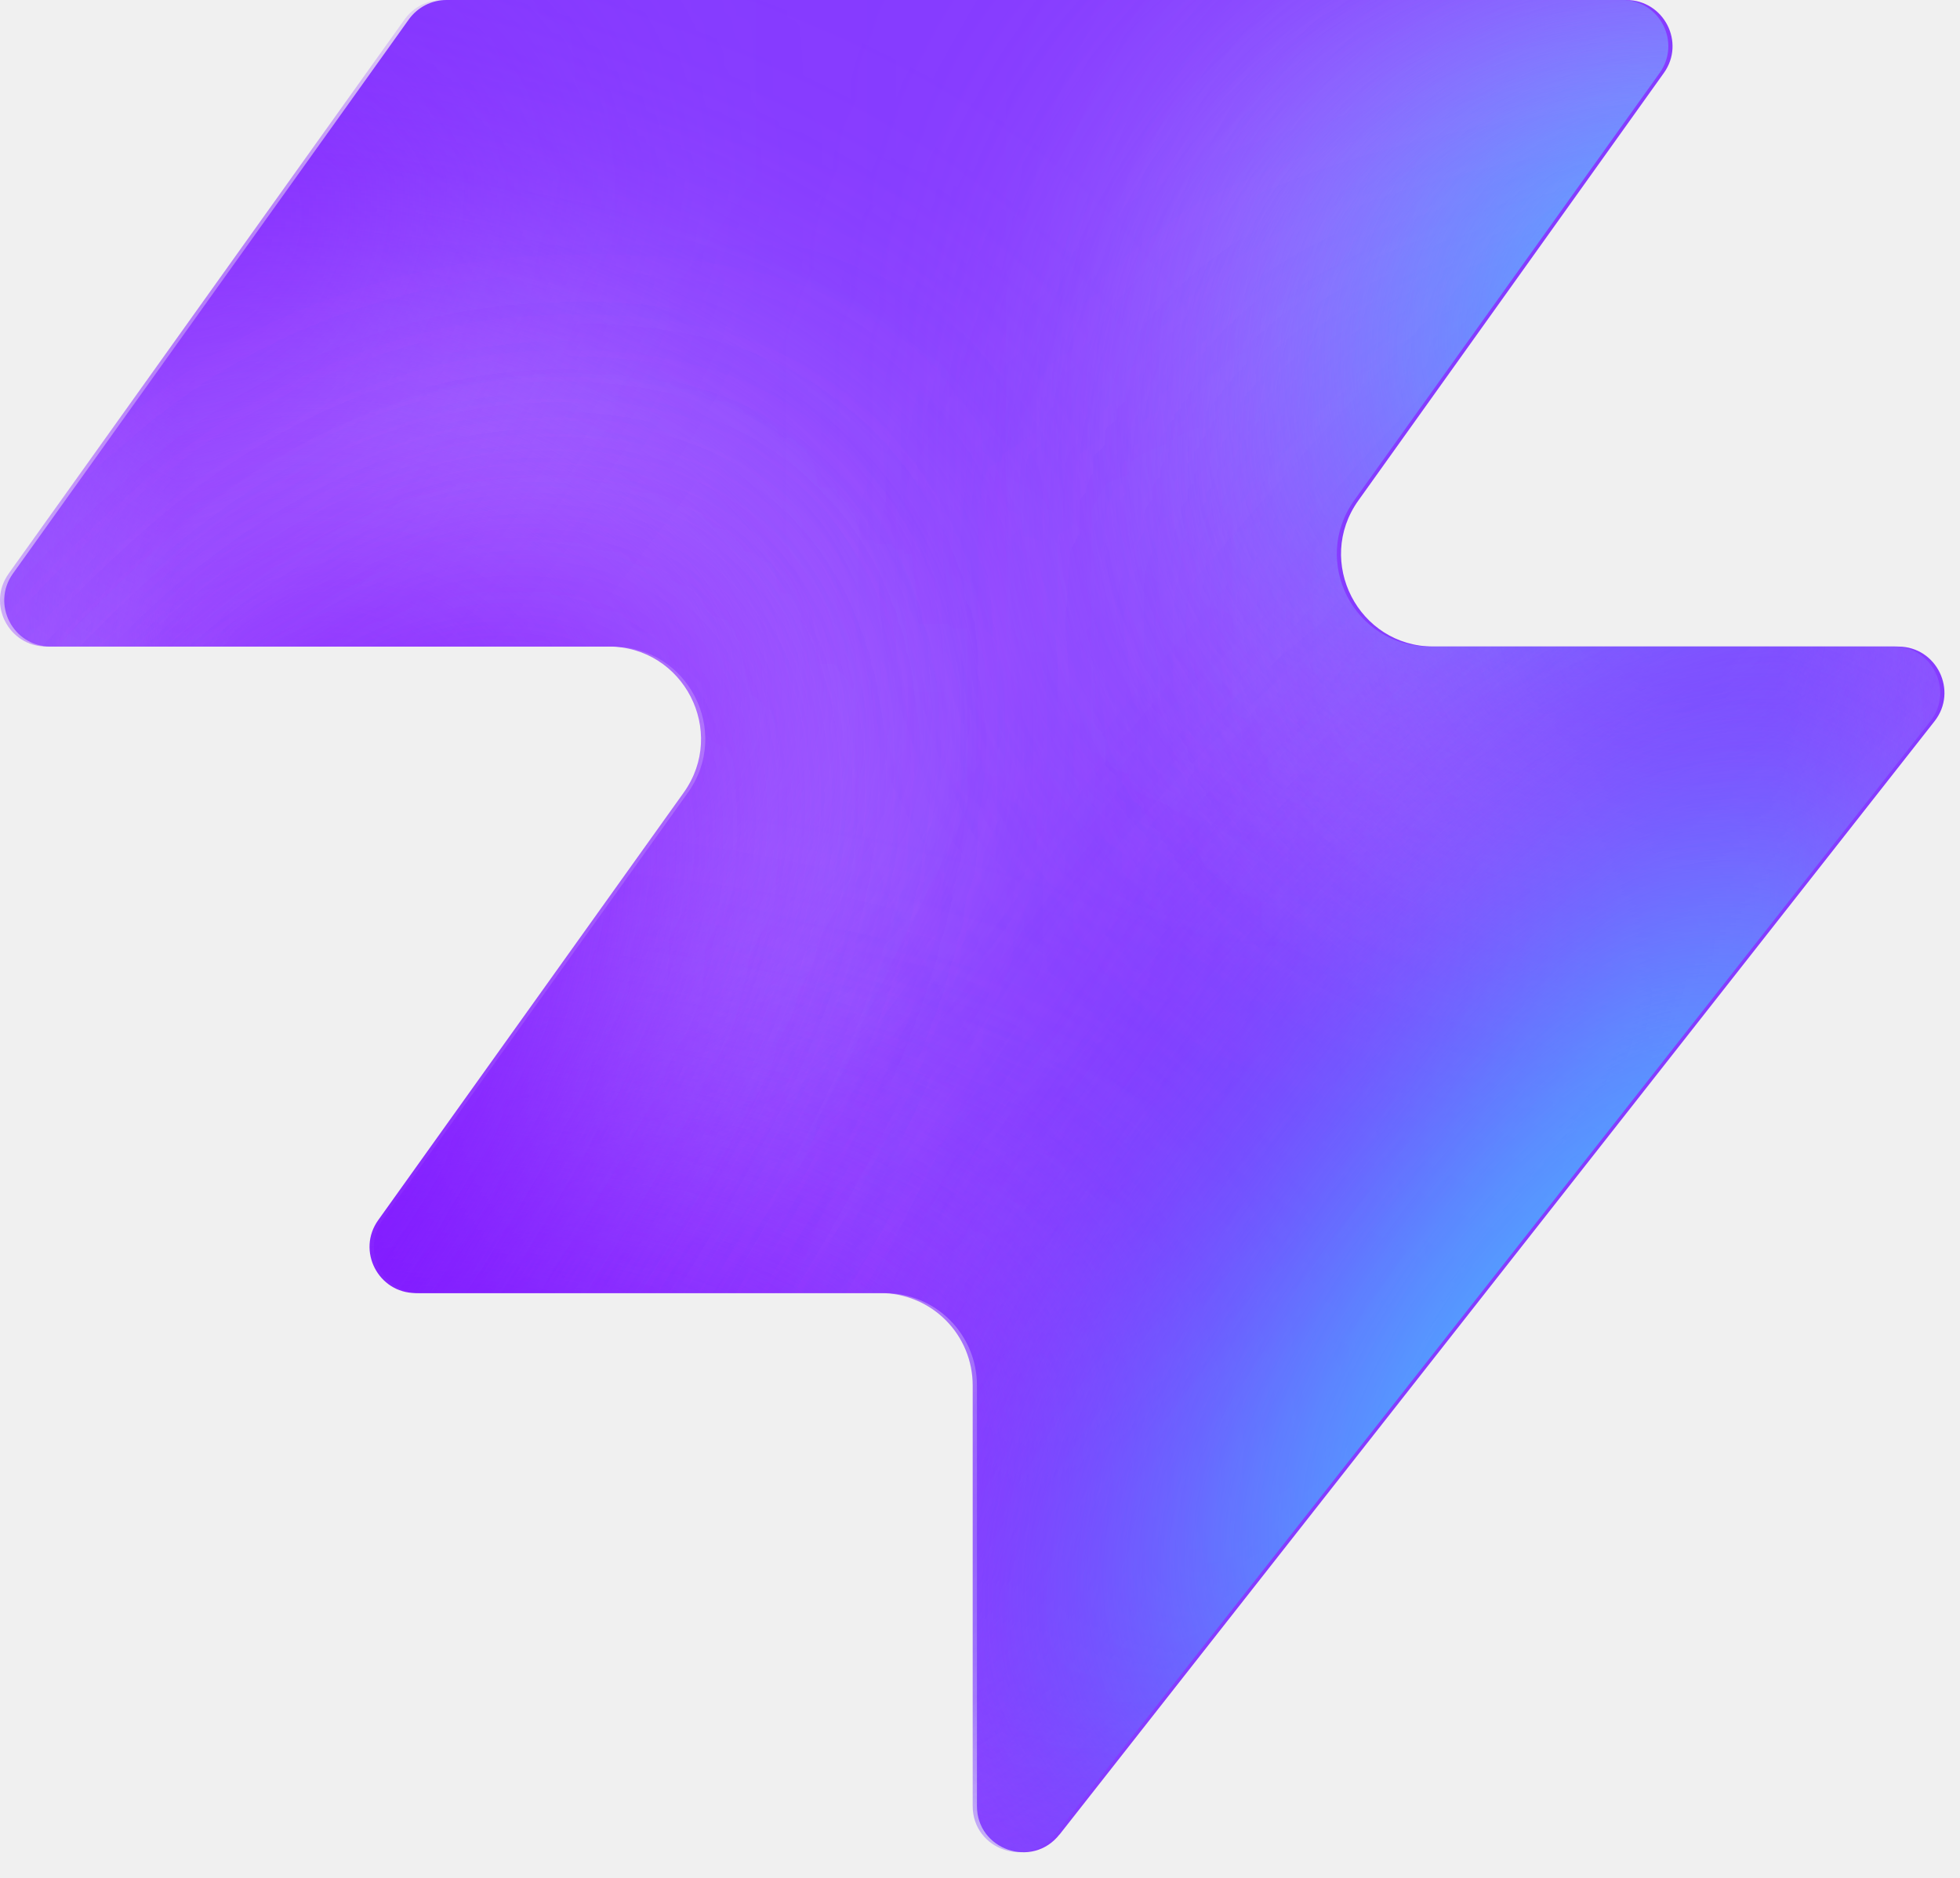
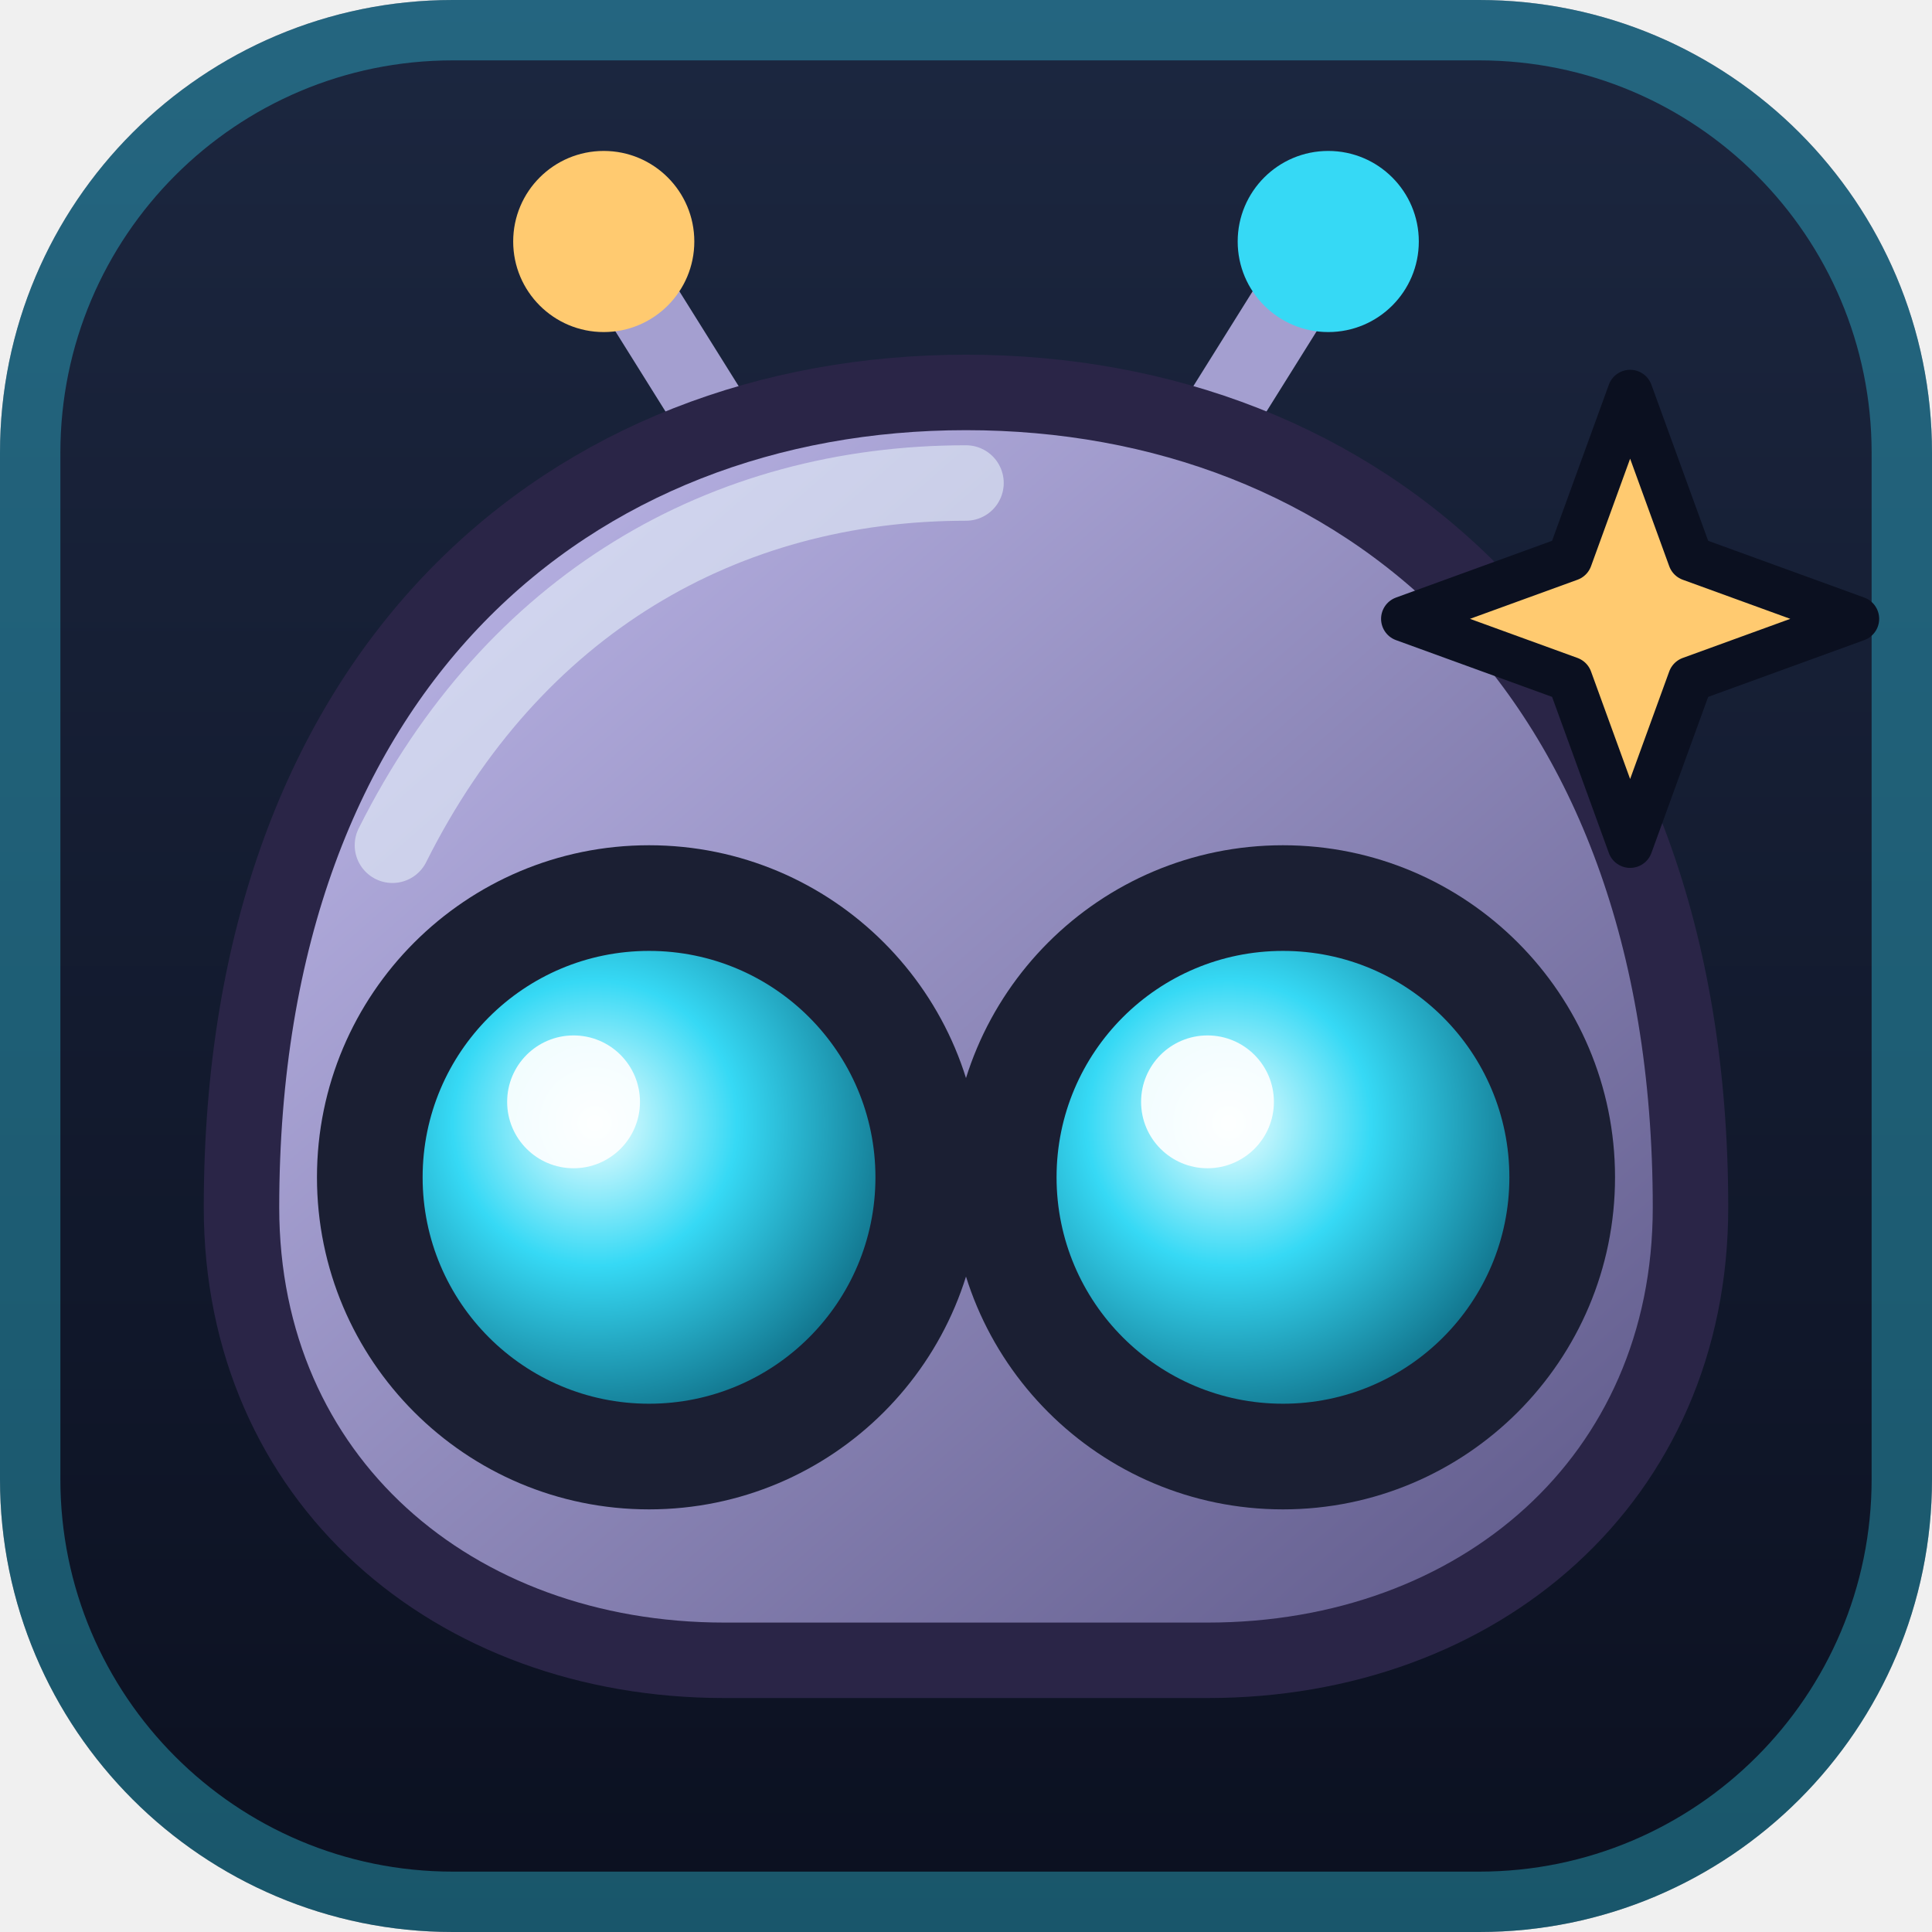
- <svg xmlns="http://www.w3.org/2000/svg" width="48" height="46" fill="none" viewBox="0 0 48 46">
-   <path fill="#863bff" d="M25.946 44.938c-.664.845-2.021.375-2.021-.698V33.937a2.26 2.26 0 0 0-2.262-2.262H10.287c-.92 0-1.456-1.04-.92-1.788l7.48-10.471c1.07-1.497 0-3.578-1.842-3.578H1.237c-.92 0-1.456-1.04-.92-1.788L10.013.474c.214-.297.556-.474.92-.474h28.894c.92 0 1.456 1.04.92 1.788l-7.48 10.471c-1.07 1.498 0 3.579 1.842 3.579h11.377c.943 0 1.473 1.088.89 1.83L25.947 44.94z" style="fill:#863bff;fill:color(display-p3 .525 .23 1);fill-opacity:1" />
-   <mask id="a" width="48" height="46" x="0" y="0" maskUnits="userSpaceOnUse" style="mask-type:alpha">
-     <path fill="#000" d="M25.842 44.938c-.664.844-2.021.375-2.021-.698V33.937a2.26 2.26 0 0 0-2.262-2.262H10.183c-.92 0-1.456-1.04-.92-1.788l7.48-10.471c1.07-1.498 0-3.579-1.842-3.579H1.133c-.92 0-1.456-1.04-.92-1.787L9.91.473c.214-.297.556-.474.92-.474h28.894c.92 0 1.456 1.04.92 1.788l-7.48 10.471c-1.07 1.498 0 3.578 1.842 3.578h11.377c.943 0 1.473 1.088.89 1.832L25.843 44.94z" style="fill:#000;fill-opacity:1" />
-   </mask>
-   <g mask="url(#a)">
-     <g filter="url(#b)">
-       <ellipse cx="5.508" cy="14.704" fill="#ede6ff" rx="5.508" ry="14.704" style="fill:#ede6ff;fill:color(display-p3 .927 .903 1);fill-opacity:1" transform="matrix(.00324 1 1 -.00324 -4.47 31.516)" />
-     </g>
-     <g filter="url(#c)">
-       <ellipse cx="10.399" cy="29.851" fill="#ede6ff" rx="10.399" ry="29.851" style="fill:#ede6ff;fill:color(display-p3 .927 .903 1);fill-opacity:1" transform="matrix(.00324 1 1 -.00324 -39.328 7.883)" />
-     </g>
-     <g filter="url(#d)">
-       <ellipse cx="5.508" cy="30.487" fill="#7e14ff" rx="5.508" ry="30.487" style="fill:#7e14ff;fill:color(display-p3 .492 .077 1);fill-opacity:1" transform="rotate(89.814 -25.913 -14.639)scale(1 -1)" />
-     </g>
-     <g filter="url(#e)">
-       <ellipse cx="5.508" cy="30.599" fill="#7e14ff" rx="5.508" ry="30.599" style="fill:#7e14ff;fill:color(display-p3 .492 .077 1);fill-opacity:1" transform="rotate(89.814 -32.644 -3.334)scale(1 -1)" />
-     </g>
-     <g filter="url(#f)">
-       <ellipse cx="5.508" cy="30.599" fill="#7e14ff" rx="5.508" ry="30.599" style="fill:#7e14ff;fill:color(display-p3 .492 .077 1);fill-opacity:1" transform="matrix(.00324 1 1 -.00324 -34.34 30.47)" />
-     </g>
-     <g filter="url(#g)">
-       <ellipse cx="14.072" cy="22.078" fill="#ede6ff" rx="14.072" ry="22.078" style="fill:#ede6ff;fill:color(display-p3 .927 .903 1);fill-opacity:1" transform="rotate(93.35 24.506 48.493)scale(-1 1)" />
-     </g>
-     <g filter="url(#h)">
-       <ellipse cx="3.47" cy="21.501" fill="#7e14ff" rx="3.47" ry="21.501" style="fill:#7e14ff;fill:color(display-p3 .492 .077 1);fill-opacity:1" transform="rotate(89.009 28.708 47.59)scale(-1 1)" />
-     </g>
-     <g filter="url(#i)">
-       <ellipse cx="3.47" cy="21.501" fill="#7e14ff" rx="3.47" ry="21.501" style="fill:#7e14ff;fill:color(display-p3 .492 .077 1);fill-opacity:1" transform="rotate(89.009 28.708 47.59)scale(-1 1)" />
-     </g>
-     <g filter="url(#j)">
-       <ellipse cx=".387" cy="8.972" fill="#7e14ff" rx="4.407" ry="29.108" style="fill:#7e14ff;fill:color(display-p3 .492 .077 1);fill-opacity:1" transform="rotate(39.51 .387 8.972)" />
-     </g>
-     <g filter="url(#k)">
-       <ellipse cx="47.523" cy="-6.092" fill="#7e14ff" rx="4.407" ry="29.108" style="fill:#7e14ff;fill:color(display-p3 .492 .077 1);fill-opacity:1" transform="rotate(37.892 47.523 -6.092)" />
-     </g>
-     <g filter="url(#l)">
-       <ellipse cx="41.412" cy="6.333" fill="#47bfff" rx="5.971" ry="9.665" style="fill:#47bfff;fill:color(display-p3 .28 .748 1);fill-opacity:1" transform="rotate(37.892 41.412 6.333)" />
-     </g>
-     <g filter="url(#m)">
-       <ellipse cx="-1.879" cy="38.332" fill="#7e14ff" rx="4.407" ry="29.108" style="fill:#7e14ff;fill:color(display-p3 .492 .077 1);fill-opacity:1" transform="rotate(37.892 -1.88 38.332)" />
-     </g>
-     <g filter="url(#n)">
-       <ellipse cx="-1.879" cy="38.332" fill="#7e14ff" rx="4.407" ry="29.108" style="fill:#7e14ff;fill:color(display-p3 .492 .077 1);fill-opacity:1" transform="rotate(37.892 -1.88 38.332)" />
-     </g>
-     <g filter="url(#o)">
-       <ellipse cx="35.651" cy="29.907" fill="#7e14ff" rx="4.407" ry="29.108" style="fill:#7e14ff;fill:color(display-p3 .492 .077 1);fill-opacity:1" transform="rotate(37.892 35.651 29.907)" />
-     </g>
-     <g filter="url(#p)">
-       <ellipse cx="38.418" cy="32.4" fill="#47bfff" rx="5.971" ry="15.297" style="fill:#47bfff;fill:color(display-p3 .28 .748 1);fill-opacity:1" transform="rotate(37.892 38.418 32.4)" />
-     </g>
-   </g>
+ <svg xmlns="http://www.w3.org/2000/svg" viewBox="0 0 64 64">
  <defs>
-     <filter id="b" width="60.045" height="41.654" x="-19.77" y="16.149" color-interpolation-filters="sRGB" filterUnits="userSpaceOnUse">
-       <feFlood flood-opacity="0" result="BackgroundImageFix" />
-       <feBlend in="SourceGraphic" in2="BackgroundImageFix" result="shape" />
-       <feGaussianBlur result="effect1_foregroundBlur_2002_17158" stdDeviation="7.659" />
-     </filter>
-     <filter id="c" width="90.34" height="51.437" x="-54.613" y="-7.533" color-interpolation-filters="sRGB" filterUnits="userSpaceOnUse">
-       <feFlood flood-opacity="0" result="BackgroundImageFix" />
-       <feBlend in="SourceGraphic" in2="BackgroundImageFix" result="shape" />
-       <feGaussianBlur result="effect1_foregroundBlur_2002_17158" stdDeviation="7.659" />
-     </filter>
-     <filter id="d" width="79.355" height="29.4" x="-49.64" y="2.03" color-interpolation-filters="sRGB" filterUnits="userSpaceOnUse">
-       <feFlood flood-opacity="0" result="BackgroundImageFix" />
-       <feBlend in="SourceGraphic" in2="BackgroundImageFix" result="shape" />
-       <feGaussianBlur result="effect1_foregroundBlur_2002_17158" stdDeviation="4.596" />
-     </filter>
-     <filter id="e" width="79.579" height="29.4" x="-45.045" y="20.029" color-interpolation-filters="sRGB" filterUnits="userSpaceOnUse">
-       <feFlood flood-opacity="0" result="BackgroundImageFix" />
-       <feBlend in="SourceGraphic" in2="BackgroundImageFix" result="shape" />
-       <feGaussianBlur result="effect1_foregroundBlur_2002_17158" stdDeviation="4.596" />
-     </filter>
-     <filter id="f" width="79.579" height="29.4" x="-43.513" y="21.178" color-interpolation-filters="sRGB" filterUnits="userSpaceOnUse">
-       <feFlood flood-opacity="0" result="BackgroundImageFix" />
-       <feBlend in="SourceGraphic" in2="BackgroundImageFix" result="shape" />
-       <feGaussianBlur result="effect1_foregroundBlur_2002_17158" stdDeviation="4.596" />
-     </filter>
-     <filter id="g" width="74.749" height="58.852" x="15.756" y="-17.901" color-interpolation-filters="sRGB" filterUnits="userSpaceOnUse">
-       <feFlood flood-opacity="0" result="BackgroundImageFix" />
-       <feBlend in="SourceGraphic" in2="BackgroundImageFix" result="shape" />
-       <feGaussianBlur result="effect1_foregroundBlur_2002_17158" stdDeviation="7.659" />
-     </filter>
-     <filter id="h" width="61.377" height="25.362" x="23.548" y="2.284" color-interpolation-filters="sRGB" filterUnits="userSpaceOnUse">
-       <feFlood flood-opacity="0" result="BackgroundImageFix" />
-       <feBlend in="SourceGraphic" in2="BackgroundImageFix" result="shape" />
-       <feGaussianBlur result="effect1_foregroundBlur_2002_17158" stdDeviation="4.596" />
-     </filter>
-     <filter id="i" width="61.377" height="25.362" x="23.548" y="2.284" color-interpolation-filters="sRGB" filterUnits="userSpaceOnUse">
-       <feFlood flood-opacity="0" result="BackgroundImageFix" />
-       <feBlend in="SourceGraphic" in2="BackgroundImageFix" result="shape" />
-       <feGaussianBlur result="effect1_foregroundBlur_2002_17158" stdDeviation="4.596" />
-     </filter>
-     <filter id="j" width="56.045" height="63.649" x="-27.636" y="-22.853" color-interpolation-filters="sRGB" filterUnits="userSpaceOnUse">
-       <feFlood flood-opacity="0" result="BackgroundImageFix" />
-       <feBlend in="SourceGraphic" in2="BackgroundImageFix" result="shape" />
-       <feGaussianBlur result="effect1_foregroundBlur_2002_17158" stdDeviation="4.596" />
-     </filter>
-     <filter id="k" width="54.814" height="64.646" x="20.116" y="-38.415" color-interpolation-filters="sRGB" filterUnits="userSpaceOnUse">
-       <feFlood flood-opacity="0" result="BackgroundImageFix" />
-       <feBlend in="SourceGraphic" in2="BackgroundImageFix" result="shape" />
-       <feGaussianBlur result="effect1_foregroundBlur_2002_17158" stdDeviation="4.596" />
-     </filter>
-     <filter id="l" width="33.541" height="35.313" x="24.641" y="-11.323" color-interpolation-filters="sRGB" filterUnits="userSpaceOnUse">
-       <feFlood flood-opacity="0" result="BackgroundImageFix" />
-       <feBlend in="SourceGraphic" in2="BackgroundImageFix" result="shape" />
-       <feGaussianBlur result="effect1_foregroundBlur_2002_17158" stdDeviation="4.596" />
-     </filter>
-     <filter id="m" width="54.814" height="64.646" x="-29.286" y="6.009" color-interpolation-filters="sRGB" filterUnits="userSpaceOnUse">
-       <feFlood flood-opacity="0" result="BackgroundImageFix" />
-       <feBlend in="SourceGraphic" in2="BackgroundImageFix" result="shape" />
-       <feGaussianBlur result="effect1_foregroundBlur_2002_17158" stdDeviation="4.596" />
-     </filter>
-     <filter id="n" width="54.814" height="64.646" x="-29.286" y="6.009" color-interpolation-filters="sRGB" filterUnits="userSpaceOnUse">
-       <feFlood flood-opacity="0" result="BackgroundImageFix" />
-       <feBlend in="SourceGraphic" in2="BackgroundImageFix" result="shape" />
-       <feGaussianBlur result="effect1_foregroundBlur_2002_17158" stdDeviation="4.596" />
-     </filter>
-     <filter id="o" width="54.814" height="64.646" x="8.244" y="-2.416" color-interpolation-filters="sRGB" filterUnits="userSpaceOnUse">
-       <feFlood flood-opacity="0" result="BackgroundImageFix" />
-       <feBlend in="SourceGraphic" in2="BackgroundImageFix" result="shape" />
-       <feGaussianBlur result="effect1_foregroundBlur_2002_17158" stdDeviation="4.596" />
-     </filter>
-     <filter id="p" width="39.409" height="43.623" x="18.713" y="10.588" color-interpolation-filters="sRGB" filterUnits="userSpaceOnUse">
-       <feFlood flood-opacity="0" result="BackgroundImageFix" />
-       <feBlend in="SourceGraphic" in2="BackgroundImageFix" result="shape" />
-       <feGaussianBlur result="effect1_foregroundBlur_2002_17158" stdDeviation="4.596" />
-     </filter>
+     <linearGradient id="bg" x1="0" y1="0" x2="0" y2="1">
+       <stop offset="0" stop-color="#1C2740" />
+       <stop offset="1" stop-color="#0B1020" />
+     </linearGradient>
+     <linearGradient id="dome" x1="0" y1="0" x2="1" y2="1">
+       <stop offset="0" stop-color="#C4BEF0" />
+       <stop offset="1" stop-color="#5A5585" />
+     </linearGradient>
+     <radialGradient id="lens" cx=".38" cy=".38" r=".7">
+       <stop offset="0" stop-color="#F0FEFF" />
+       <stop offset=".45" stop-color="#36D9F5" />
+       <stop offset="1" stop-color="#0F6E86" />
+     </radialGradient>
  </defs>
+   <rect width="64" height="64" rx="15" fill="url(#bg)" />
+   <rect x="1" y="1" width="62" height="62" rx="14" fill="none" stroke="#36D9F5" stroke-opacity=".35" stroke-width="2" />
+   <path d="M25 16 L20 8 M39 16 L44 8" stroke="#A49FD0" stroke-width="2.5" stroke-linecap="round" />
+   <circle cx="20" cy="8" r="3" fill="#FFCA70" />
+   <circle cx="44" cy="8" r="3" fill="#36D9F5" />
+   <path d="M8 40 C8 22 19 13 32 13 C45 13 56 22 56 40 C56 49 49 55 40 55 L24 55 C15 55 8 49 8 40 Z" fill="url(#dome)" stroke="#2A2547" stroke-width="2.5" />
+   <path d="M13 28 C17 20 24 16 32 16" fill="none" stroke="#F0FEFF" stroke-opacity=".5" stroke-width="2.5" stroke-linecap="round" />
+   <rect x="26" y="36" width="12" height="5" fill="#1B1F33" />
+   <circle cx="21.5" cy="39" r="11" fill="#1B1F33" />
+   <circle cx="42.5" cy="39" r="11" fill="#1B1F33" />
+   <circle cx="21.5" cy="39" r="7.5" fill="url(#lens)" />
+   <circle cx="42.5" cy="39" r="7.5" fill="url(#lens)" />
+   <circle cx="19" cy="36.5" r="2.2" fill="#FFFFFF" opacity=".9" />
+   <circle cx="40" cy="36.5" r="2.2" fill="#FFFFFF" opacity=".9" />
+   <path d="M54 13 L56 18.5 L61.5 20.5 L56 22.5 L54 28 L52 22.5 L46.5 20.5 L52 18.5 Z" fill="#FFCA70" stroke="#0B1020" stroke-width="1.5" stroke-linejoin="round" />
</svg>
